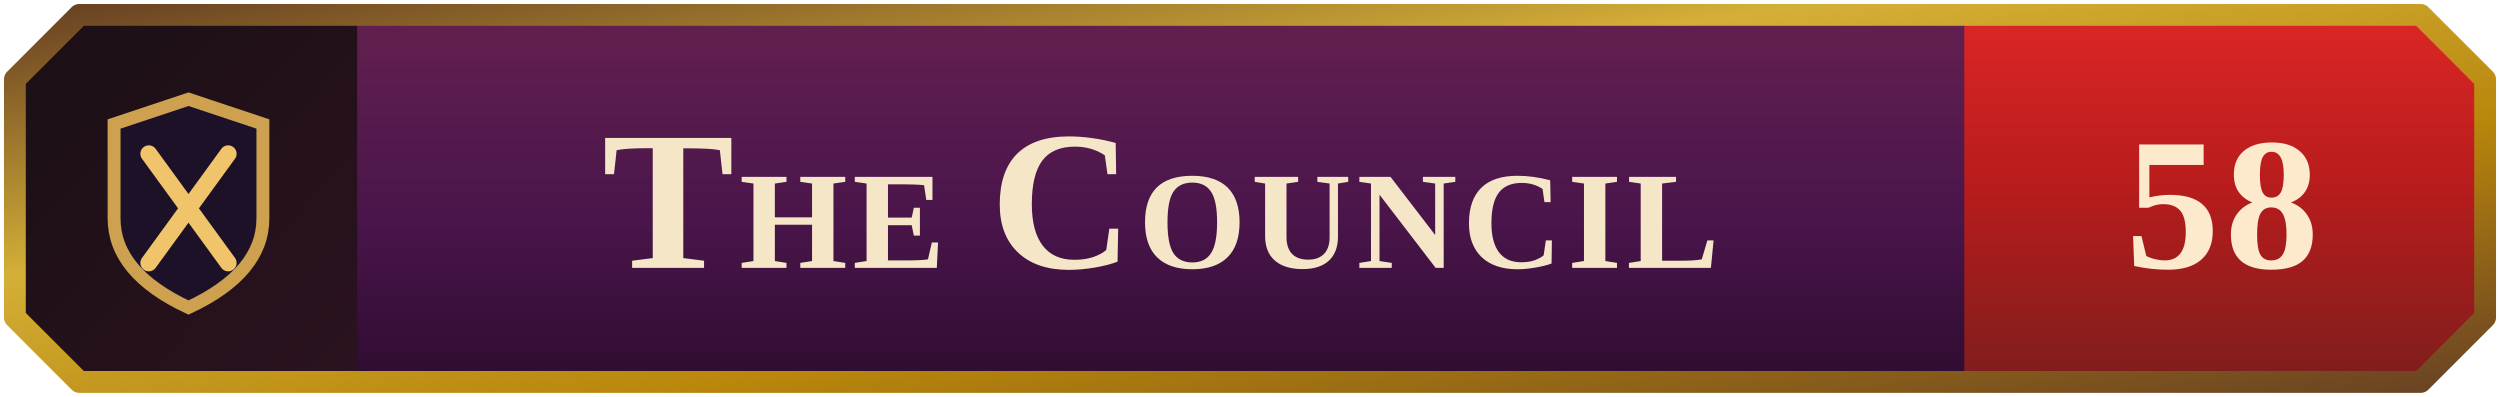
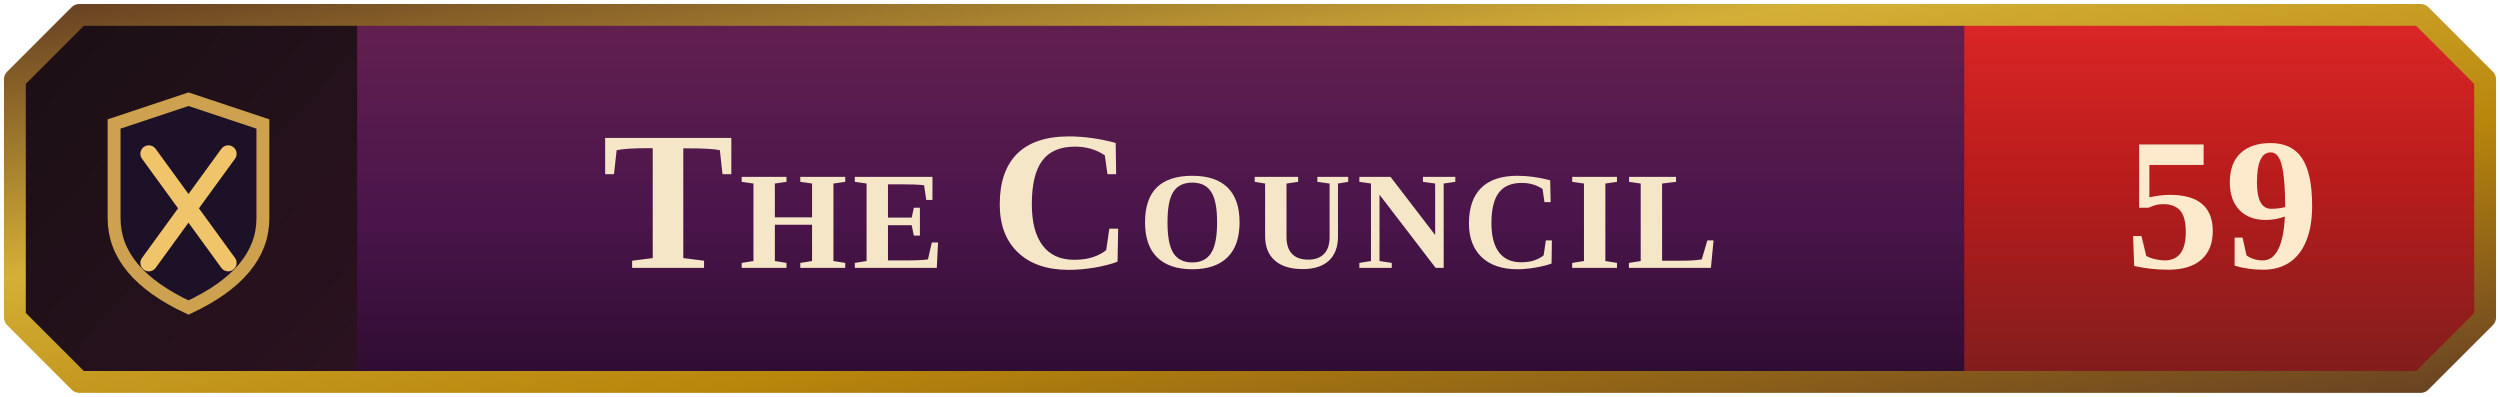
- <svg xmlns="http://www.w3.org/2000/svg" width="126" height="20" viewBox="0 0 252 40" role="img" aria-label="The Council: 58">
+ <svg xmlns="http://www.w3.org/2000/svg" width="126" height="20" viewBox="0 0 252 40" role="img" aria-label="The Council: 59">
  <defs>
    <linearGradient id="mcPlum" x1="0" y1="0" x2="0" y2="1">
      <stop offset="0%" stop-color="#63204f" />
      <stop offset="55%" stop-color="#4a154b" />
      <stop offset="100%" stop-color="#2e0c30" />
    </linearGradient>
    <linearGradient id="mcCap" x1="0" y1="0" x2="1" y2="1">
      <stop offset="0%" stop-color="#1a0f14" />
      <stop offset="100%" stop-color="#2b1220" />
    </linearGradient>
    <linearGradient id="mcBronze" x1="0" y1="0" x2="1" y2="1">
      <stop offset="0%" stop-color="#6b4423" />
      <stop offset="35%" stop-color="#d4af37" />
      <stop offset="65%" stop-color="#b8860b" />
      <stop offset="100%" stop-color="#6b4423" />
    </linearGradient>
    <linearGradient id="mcCount" x1="0" y1="0" x2="0" y2="1">
      <stop offset="0%" stop-color="#dc2626" />
      <stop offset="45%" stop-color="#b91c1c" />
      <stop offset="100%" stop-color="#7f1d1d" />
    </linearGradient>
  </defs>
  <path d="M 8 1.5 L 244 1.5 L 250.5 8 L 250.5 32 L 244 38.5 L 8 38.5 L 1.5 32 L 1.5 8 Z" fill="url(#mcPlum)" />
  <path d="M 8 1.5 L 36 1.5 L 36 38.5 L 8 38.5 L 1.5 32 L 1.5 8 Z" fill="url(#mcCap)" />
  <path d="M 198 1.5 L 244 1.5 L 250.5 8 L 250.5 32 L 244 38.5 L 198 38.5 Z" fill="url(#mcCount)" />
  <path d="M 8 1.5 L 244 1.5 L 250.5 8 L 250.5 32 L 244 38.5 L 8 38.5 L 1.5 32 L 1.5 8 Z" fill="none" stroke="url(#mcBronze)" stroke-width="2.2" stroke-linejoin="round" />
  <line x1="36" y1="3" x2="36" y2="37" stroke="url(#mcBronze)" stroke-width="1.4" />
  <line x1="198" y1="3" x2="198" y2="37" stroke="url(#mcBronze)" stroke-width="1.4" />
  <path d="M 19 10 L 26.5 12.5 L 26.5 22 Q 26.5 27.5 19 31 Q 11.5 27.5 11.5 22 L 11.5 12.5 Z" fill="#1d1128" stroke="#e0b055" stroke-opacity="0.9" stroke-width="1.3" />
  <path d="M 15 15.5 L 23 26.5 M 23 15.5 L 15 26.5" stroke="#f0c46a" stroke-width="1.7" stroke-linecap="round" />
  <text x="117" y="27" text-anchor="middle" fill="#f5e6c8" font-family="Cinzel, Georgia, 'Times New Roman', serif" font-size="20" font-weight="700" letter-spacing="0.5" style="font-variant: small-caps">The Council</text>
-   <text x="224" y="27" text-anchor="middle" fill="#fdeacd" font-family="Cinzel, Georgia, 'Times New Roman', serif" font-size="19" font-weight="700" letter-spacing="0.5">58</text>
+   <text x="224" y="27" text-anchor="middle" fill="#fdeacd" font-family="Cinzel, Georgia, 'Times New Roman', serif" font-size="19" font-weight="700" letter-spacing="0.5">59</text>
</svg>
